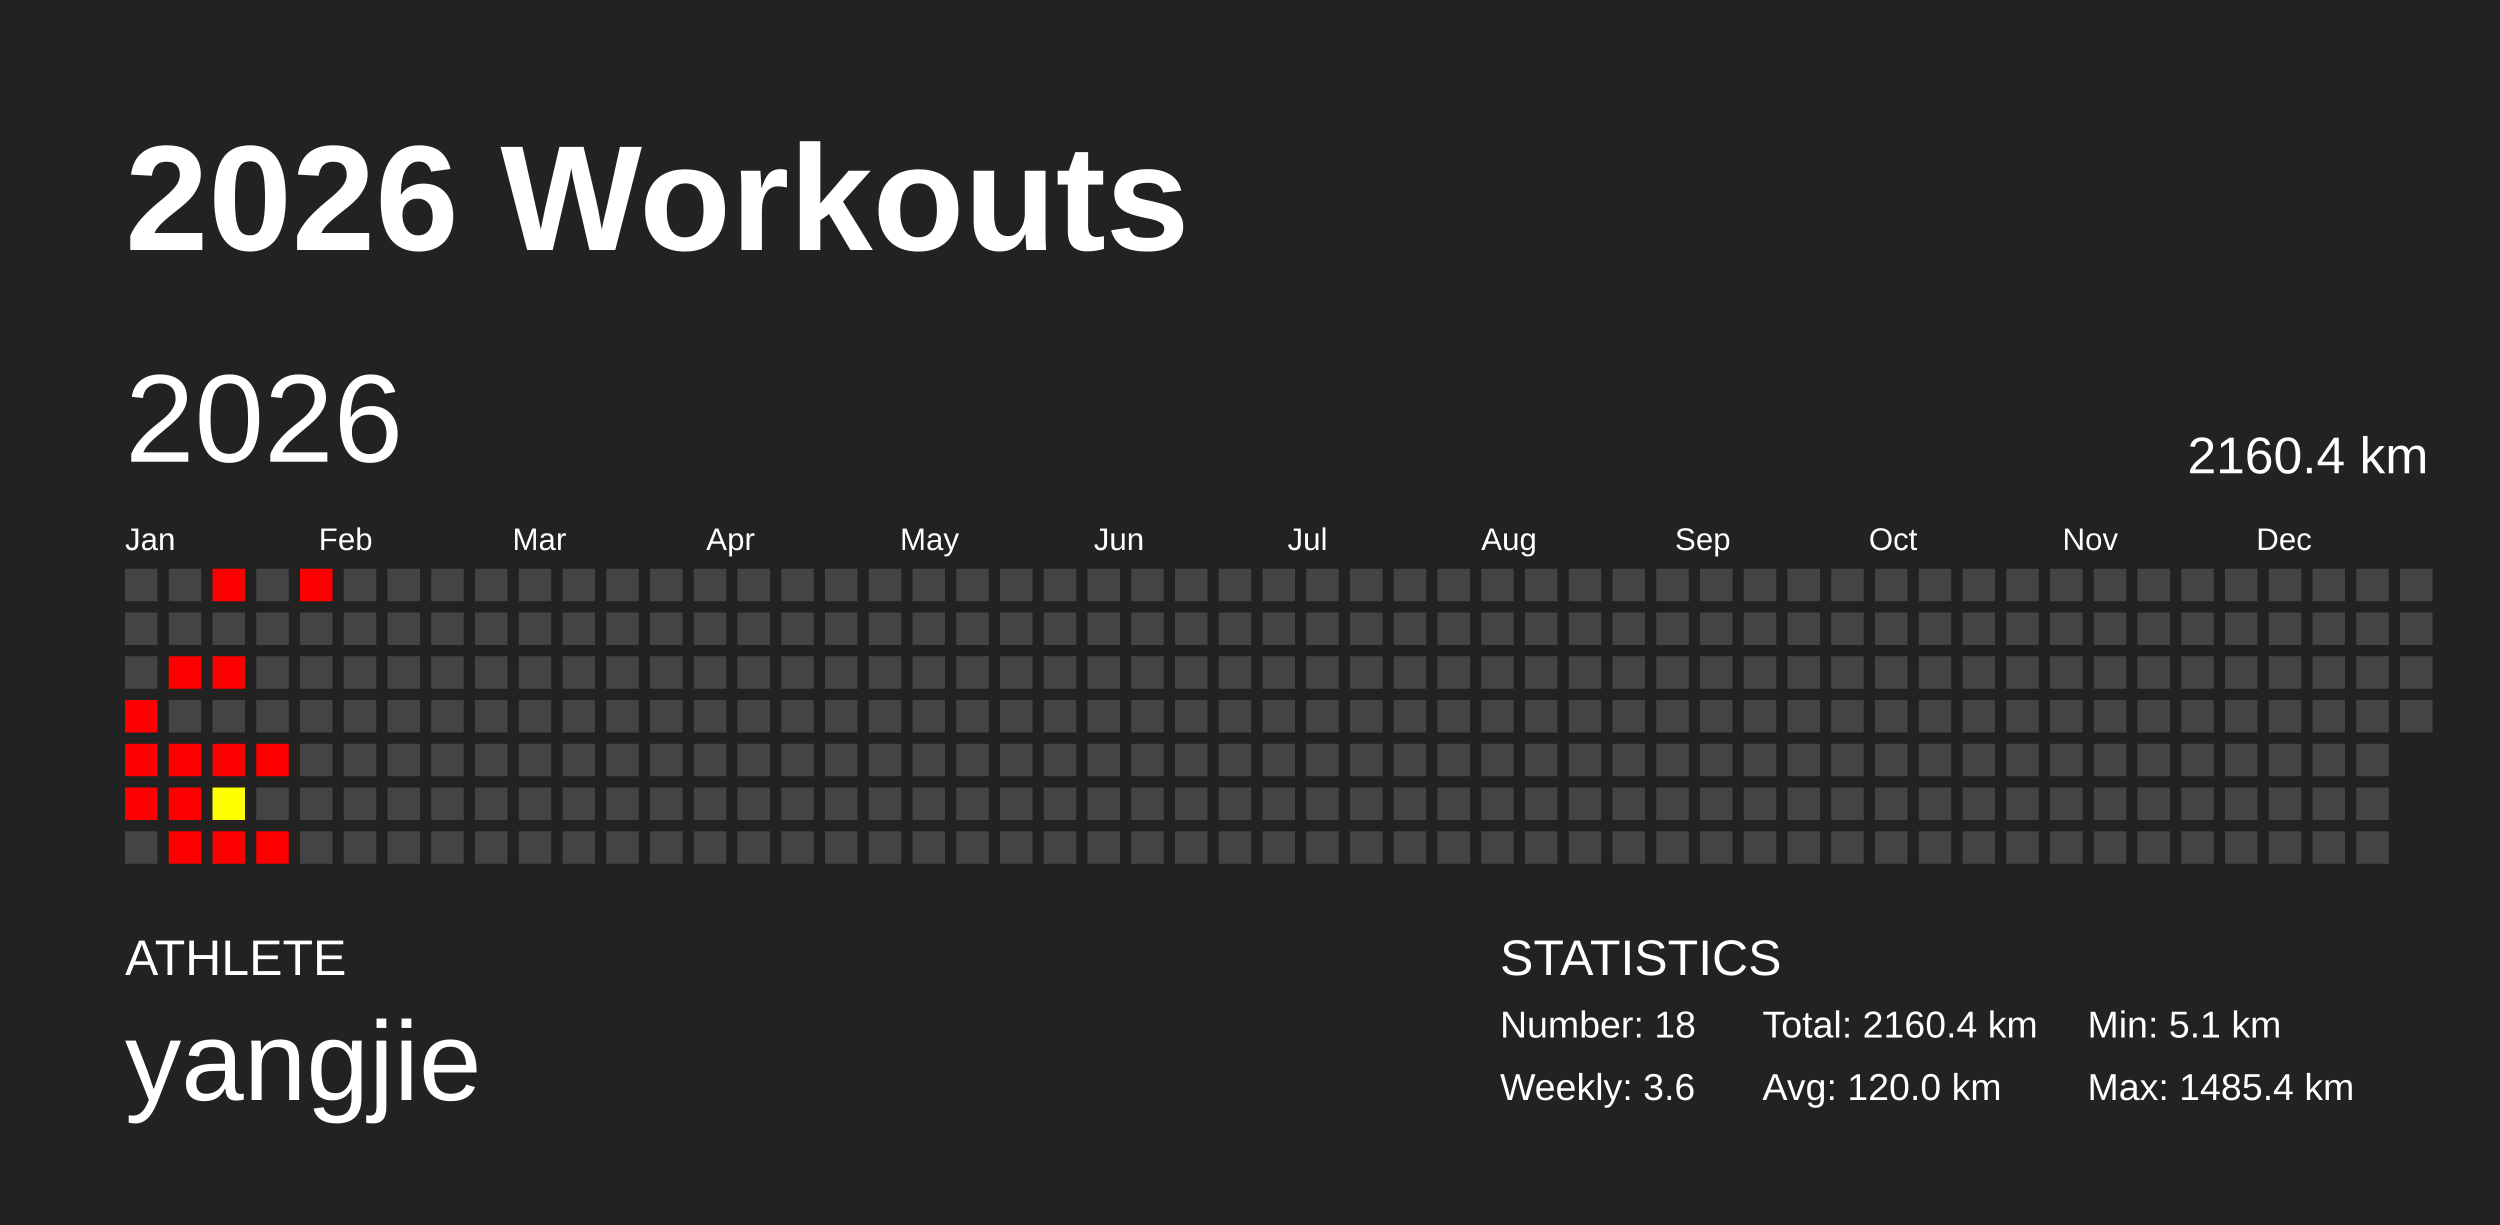
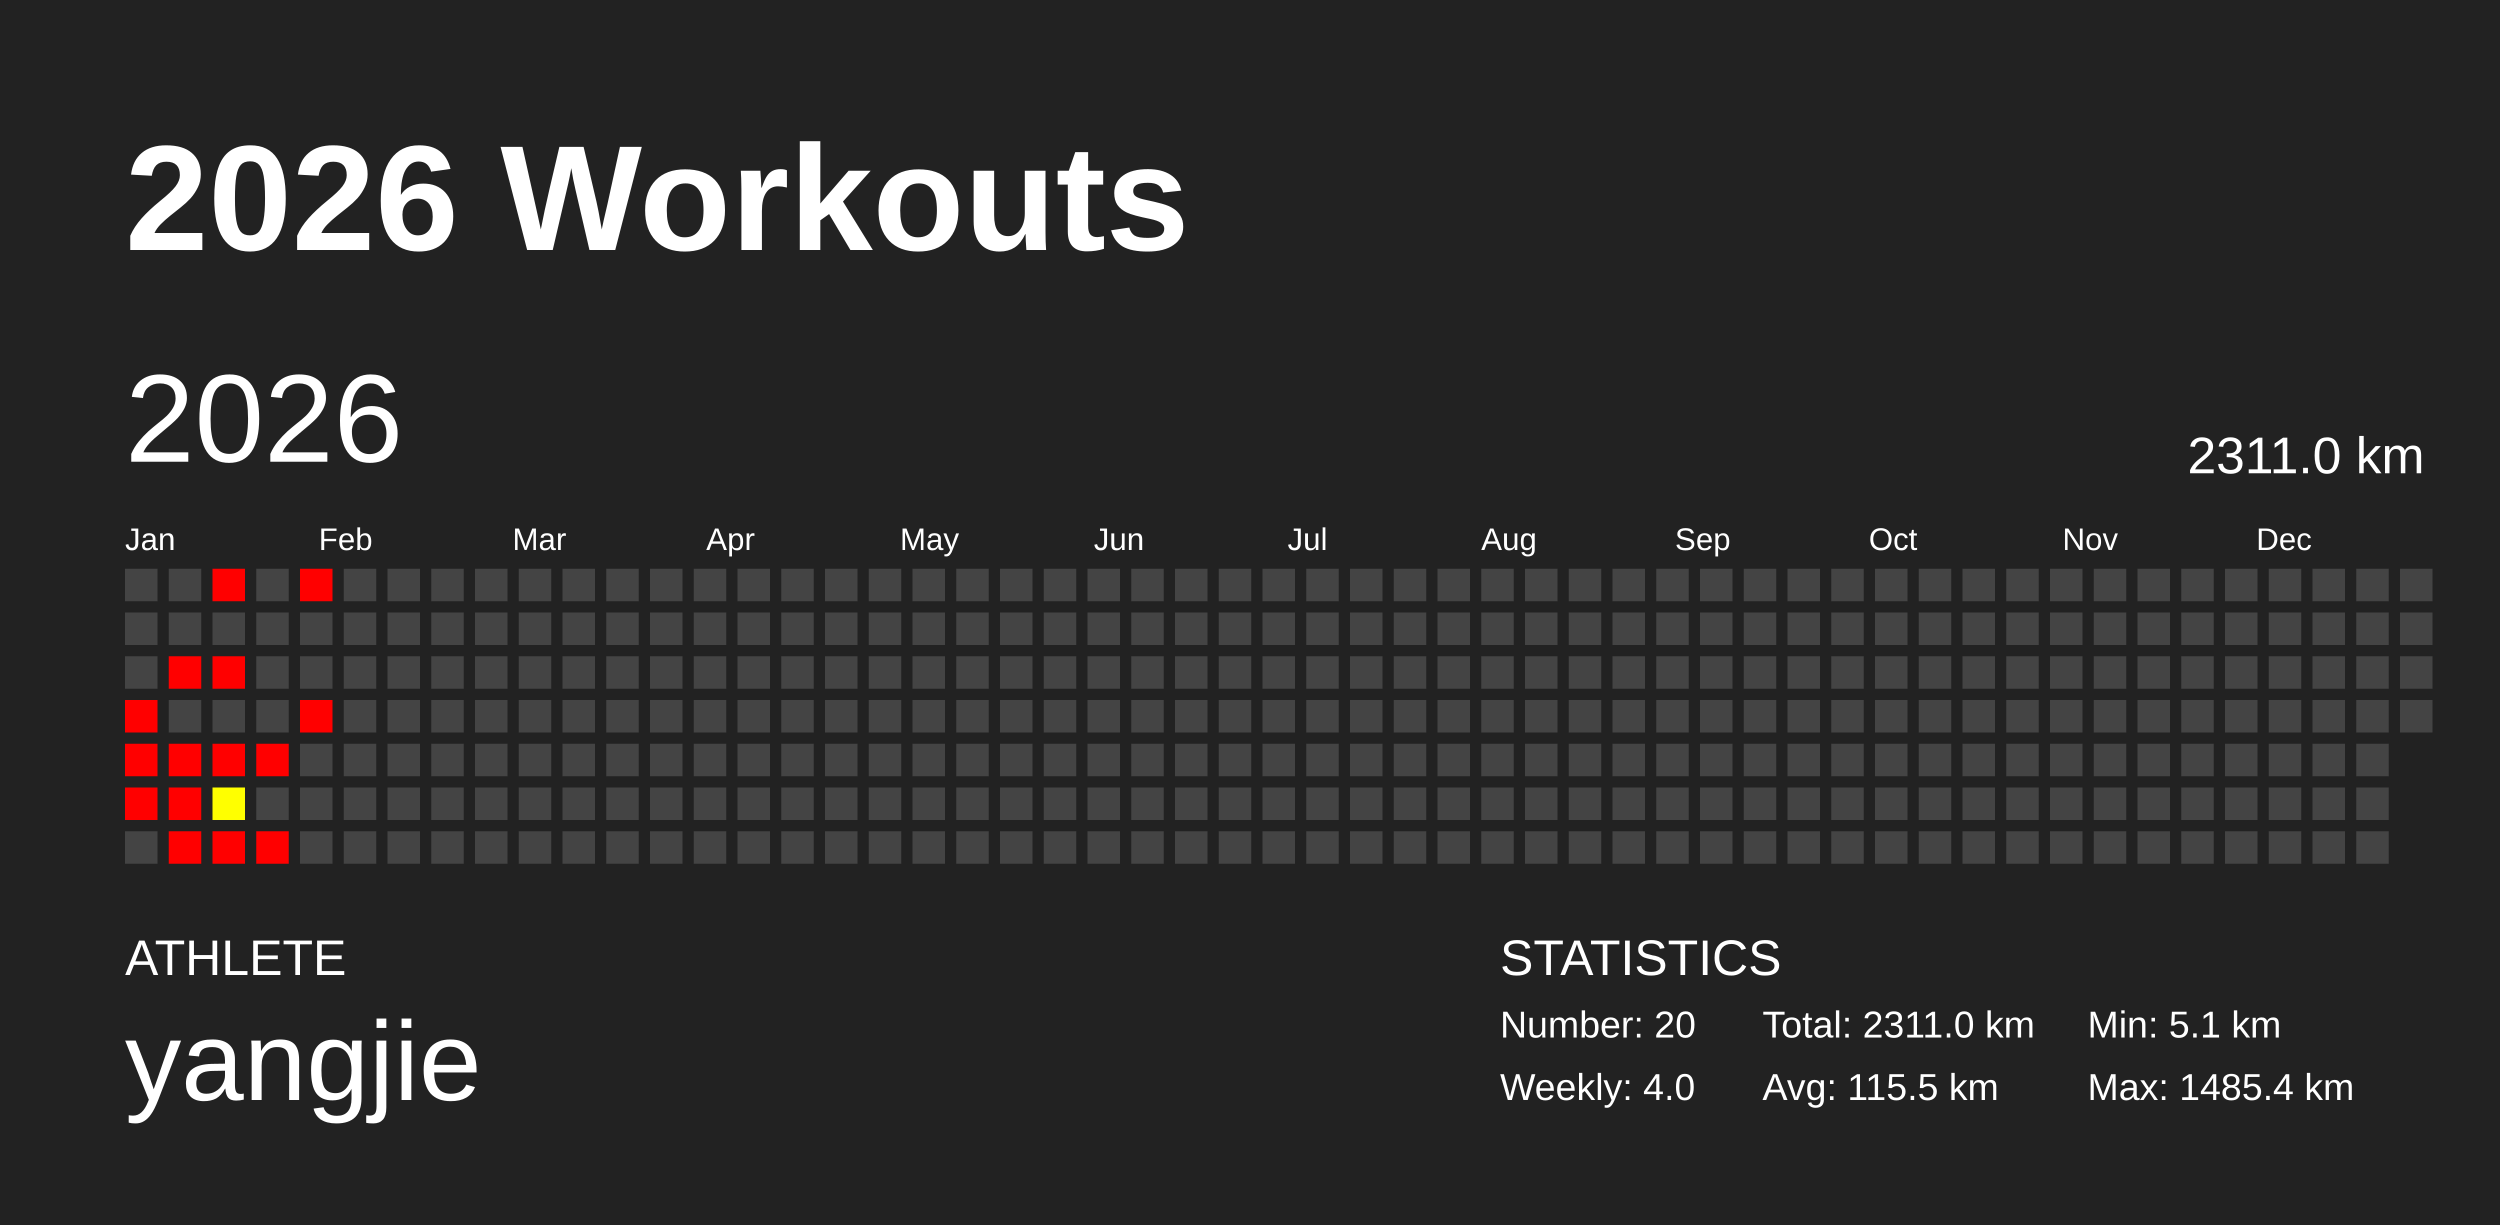
<svg xmlns="http://www.w3.org/2000/svg" baseProfile="full" height="98mm" version="1.1" viewBox="0,0,200,98" width="200mm">
  <defs />
  <rect fill="#222222" height="98" width="200" x="0" y="0" />
  <text fill="#FFFFFF" style="font-size:12px; font-family:Arial; font-weight:bold;" x="10" y="20">2026 Workouts</text>
  <text fill="#FFFFFF" style="font-size:4px; font-family:Arial" x="10" y="78">ATHLETE</text>
  <text fill="#FFFFFF" style="font-size:9px; font-family:Arial" x="10" y="88">yangjie</text>
  <text fill="#FFFFFF" style="font-size:4px; font-family:Arial" x="120" y="78">STATISTICS</text>
-   <text fill="#FFFFFF" style="font-size:3px; font-family:Arial" x="120" y="83">Number: 18</text>
-   <text fill="#FFFFFF" style="font-size:3px; font-family:Arial" x="120" y="88">Weekly: 3.6</text>
-   <text fill="#FFFFFF" style="font-size:3px; font-family:Arial" x="141" y="83">Total: 2160.4 km</text>
-   <text fill="#FFFFFF" style="font-size:3px; font-family:Arial" x="141" y="88">Avg: 120.0 km</text>
+   <text fill="#FFFFFF" style="font-size:3px; font-family:Arial" x="120" y="83">Number: 20</text>
+   <text fill="#FFFFFF" style="font-size:3px; font-family:Arial" x="120" y="88">Weekly: 4.0</text>
+   <text fill="#FFFFFF" style="font-size:3px; font-family:Arial" x="141" y="83">Total: 2311.0 km</text>
+   <text fill="#FFFFFF" style="font-size:3px; font-family:Arial" x="141" y="88">Avg: 115.5 km</text>
  <text fill="#FFFFFF" style="font-size:3px; font-family:Arial" x="167" y="83">Min: 5.1 km</text>
  <text fill="#FFFFFF" style="font-size:3px; font-family:Arial" x="167" y="88">Max: 1485.4 km</text>
  <text dominant-baseline="hanging" fill="#FFFFFF" style="font-size:10.0px; font-family:Arial;" x="10" y="30">2026</text>
-   <text dominant-baseline="hanging" fill="#FFFFFF" style="font-size:4.125px; font-family:Arial;" x="175" y="35">2160.4 km</text>
+   <text dominant-baseline="hanging" fill="#FFFFFF" style="font-size:4.125px; font-family:Arial;" x="175" y="35">2311.0 km</text>
  <text fill="#FFFFFF" style="font-size:2.5px; font-family:Arial" x="10.0" y="44">Jan</text>
  <text fill="#FFFFFF" style="font-size:2.5px; font-family:Arial" x="25.5" y="44">Feb</text>
  <text fill="#FFFFFF" style="font-size:2.5px; font-family:Arial" x="41.0" y="44">Mar</text>
  <text fill="#FFFFFF" style="font-size:2.5px; font-family:Arial" x="56.5" y="44">Apr</text>
  <text fill="#FFFFFF" style="font-size:2.5px; font-family:Arial" x="72.0" y="44">May</text>
  <text fill="#FFFFFF" style="font-size:2.5px; font-family:Arial" x="87.5" y="44">Jun</text>
  <text fill="#FFFFFF" style="font-size:2.5px; font-family:Arial" x="103.0" y="44">Jul</text>
  <text fill="#FFFFFF" style="font-size:2.5px; font-family:Arial" x="118.5" y="44">Aug</text>
  <text fill="#FFFFFF" style="font-size:2.5px; font-family:Arial" x="134.0" y="44">Sep</text>
  <text fill="#FFFFFF" style="font-size:2.5px; font-family:Arial" x="149.5" y="44">Oct</text>
  <text fill="#FFFFFF" style="font-size:2.5px; font-family:Arial" x="165.0" y="44">Nov</text>
  <text fill="#FFFFFF" style="font-size:2.5px; font-family:Arial" x="180.5" y="44">Dec</text>
  <rect fill="#444444" height="2.6" width="2.6" x="10.0" y="45.5" />
  <rect fill="#444444" height="2.6" width="2.6" x="10.0" y="49.0" />
  <rect fill="#444444" height="2.6" width="2.6" x="10.0" y="52.5" />
  <rect fill="red" height="2.6" width="2.6" x="10.0" y="56.0" />
  <rect fill="red" height="2.6" width="2.6" x="10.0" y="59.5" />
  <rect fill="red" height="2.6" width="2.6" x="10.0" y="63.0" />
  <rect fill="#444444" height="2.6" width="2.6" x="10.0" y="66.5" />
  <rect fill="#444444" height="2.6" width="2.6" x="13.5" y="45.5" />
  <rect fill="#444444" height="2.6" width="2.6" x="13.5" y="49.0" />
  <rect fill="red" height="2.6" width="2.6" x="13.5" y="52.5" />
  <rect fill="#444444" height="2.6" width="2.6" x="13.5" y="56.0" />
  <rect fill="red" height="2.6" width="2.6" x="13.5" y="59.5" />
  <rect fill="red" height="2.6" width="2.6" x="13.5" y="63.0" />
  <rect fill="red" height="2.6" width="2.6" x="13.5" y="66.5" />
  <rect fill="red" height="2.6" width="2.6" x="17.0" y="45.5" />
  <rect fill="#444444" height="2.6" width="2.6" x="17.0" y="49.0" />
  <rect fill="red" height="2.6" width="2.6" x="17.0" y="52.5" />
  <rect fill="#444444" height="2.6" width="2.6" x="17.0" y="56.0" />
  <rect fill="red" height="2.6" width="2.6" x="17.0" y="59.5" />
  <rect fill="#ffff00" height="2.6" width="2.6" x="17.0" y="63.0" />
  <rect fill="red" height="2.6" width="2.6" x="17.0" y="66.5" />
  <rect fill="#444444" height="2.6" width="2.6" x="20.5" y="45.5" />
  <rect fill="#444444" height="2.6" width="2.6" x="20.5" y="49.0" />
  <rect fill="#444444" height="2.6" width="2.6" x="20.5" y="52.5" />
  <rect fill="#444444" height="2.6" width="2.6" x="20.5" y="56.0" />
  <rect fill="red" height="2.6" width="2.6" x="20.5" y="59.5" />
  <rect fill="#444444" height="2.6" width="2.6" x="20.5" y="63.0" />
  <rect fill="red" height="2.6" width="2.6" x="20.5" y="66.5" />
  <rect fill="red" height="2.6" width="2.6" x="24.0" y="45.5" />
  <rect fill="#444444" height="2.6" width="2.6" x="24.0" y="49.0" />
  <rect fill="#444444" height="2.6" width="2.6" x="24.0" y="52.5" />
-   <rect fill="#444444" height="2.6" width="2.6" x="24.0" y="56.0" />
+   <rect fill="red" height="2.6" width="2.6" x="24.0" y="56.0" />
  <rect fill="#444444" height="2.6" width="2.6" x="24.0" y="59.5" />
  <rect fill="#444444" height="2.6" width="2.6" x="24.0" y="63.0" />
  <rect fill="#444444" height="2.6" width="2.6" x="24.0" y="66.5" />
  <rect fill="#444444" height="2.6" width="2.6" x="27.5" y="45.5" />
  <rect fill="#444444" height="2.6" width="2.6" x="27.5" y="49.0" />
  <rect fill="#444444" height="2.6" width="2.6" x="27.5" y="52.5" />
  <rect fill="#444444" height="2.6" width="2.6" x="27.5" y="56.0" />
  <rect fill="#444444" height="2.6" width="2.6" x="27.5" y="59.5" />
  <rect fill="#444444" height="2.6" width="2.6" x="27.5" y="63.0" />
  <rect fill="#444444" height="2.6" width="2.6" x="27.5" y="66.5" />
  <rect fill="#444444" height="2.6" width="2.6" x="31.0" y="45.5" />
  <rect fill="#444444" height="2.6" width="2.6" x="31.0" y="49.0" />
  <rect fill="#444444" height="2.6" width="2.6" x="31.0" y="52.5" />
  <rect fill="#444444" height="2.6" width="2.6" x="31.0" y="56.0" />
  <rect fill="#444444" height="2.6" width="2.6" x="31.0" y="59.5" />
  <rect fill="#444444" height="2.6" width="2.6" x="31.0" y="63.0" />
  <rect fill="#444444" height="2.6" width="2.6" x="31.0" y="66.5" />
  <rect fill="#444444" height="2.6" width="2.6" x="34.5" y="45.5" />
  <rect fill="#444444" height="2.6" width="2.6" x="34.5" y="49.0" />
  <rect fill="#444444" height="2.6" width="2.6" x="34.5" y="52.5" />
  <rect fill="#444444" height="2.6" width="2.6" x="34.5" y="56.0" />
  <rect fill="#444444" height="2.6" width="2.6" x="34.5" y="59.5" />
  <rect fill="#444444" height="2.6" width="2.6" x="34.5" y="63.0" />
  <rect fill="#444444" height="2.6" width="2.6" x="34.5" y="66.5" />
  <rect fill="#444444" height="2.6" width="2.6" x="38.0" y="45.5" />
  <rect fill="#444444" height="2.6" width="2.6" x="38.0" y="49.0" />
  <rect fill="#444444" height="2.6" width="2.6" x="38.0" y="52.5" />
  <rect fill="#444444" height="2.6" width="2.6" x="38.0" y="56.0" />
  <rect fill="#444444" height="2.6" width="2.6" x="38.0" y="59.5" />
  <rect fill="#444444" height="2.6" width="2.6" x="38.0" y="63.0" />
  <rect fill="#444444" height="2.6" width="2.6" x="38.0" y="66.5" />
  <rect fill="#444444" height="2.6" width="2.6" x="41.5" y="45.5" />
  <rect fill="#444444" height="2.6" width="2.6" x="41.5" y="49.0" />
  <rect fill="#444444" height="2.6" width="2.6" x="41.5" y="52.5" />
  <rect fill="#444444" height="2.6" width="2.6" x="41.5" y="56.0" />
  <rect fill="#444444" height="2.6" width="2.6" x="41.5" y="59.5" />
  <rect fill="#444444" height="2.6" width="2.6" x="41.5" y="63.0" />
  <rect fill="#444444" height="2.6" width="2.6" x="41.5" y="66.5" />
  <rect fill="#444444" height="2.6" width="2.6" x="45.0" y="45.5" />
  <rect fill="#444444" height="2.6" width="2.6" x="45.0" y="49.0" />
  <rect fill="#444444" height="2.6" width="2.6" x="45.0" y="52.5" />
  <rect fill="#444444" height="2.6" width="2.6" x="45.0" y="56.0" />
  <rect fill="#444444" height="2.6" width="2.6" x="45.0" y="59.5" />
  <rect fill="#444444" height="2.6" width="2.6" x="45.0" y="63.0" />
  <rect fill="#444444" height="2.6" width="2.6" x="45.0" y="66.5" />
  <rect fill="#444444" height="2.6" width="2.6" x="48.5" y="45.5" />
  <rect fill="#444444" height="2.6" width="2.6" x="48.5" y="49.0" />
  <rect fill="#444444" height="2.6" width="2.6" x="48.5" y="52.5" />
  <rect fill="#444444" height="2.6" width="2.6" x="48.5" y="56.0" />
  <rect fill="#444444" height="2.6" width="2.6" x="48.5" y="59.5" />
  <rect fill="#444444" height="2.6" width="2.6" x="48.5" y="63.0" />
  <rect fill="#444444" height="2.6" width="2.6" x="48.5" y="66.5" />
  <rect fill="#444444" height="2.6" width="2.6" x="52.0" y="45.5" />
  <rect fill="#444444" height="2.6" width="2.6" x="52.0" y="49.0" />
  <rect fill="#444444" height="2.6" width="2.6" x="52.0" y="52.5" />
  <rect fill="#444444" height="2.6" width="2.6" x="52.0" y="56.0" />
  <rect fill="#444444" height="2.6" width="2.6" x="52.0" y="59.5" />
  <rect fill="#444444" height="2.6" width="2.6" x="52.0" y="63.0" />
  <rect fill="#444444" height="2.6" width="2.6" x="52.0" y="66.5" />
  <rect fill="#444444" height="2.6" width="2.6" x="55.5" y="45.5" />
  <rect fill="#444444" height="2.6" width="2.6" x="55.5" y="49.0" />
  <rect fill="#444444" height="2.6" width="2.6" x="55.5" y="52.5" />
  <rect fill="#444444" height="2.6" width="2.6" x="55.5" y="56.0" />
  <rect fill="#444444" height="2.6" width="2.6" x="55.5" y="59.5" />
  <rect fill="#444444" height="2.6" width="2.6" x="55.5" y="63.0" />
  <rect fill="#444444" height="2.6" width="2.6" x="55.5" y="66.5" />
  <rect fill="#444444" height="2.6" width="2.6" x="59.0" y="45.5" />
  <rect fill="#444444" height="2.6" width="2.6" x="59.0" y="49.0" />
  <rect fill="#444444" height="2.6" width="2.6" x="59.0" y="52.5" />
  <rect fill="#444444" height="2.6" width="2.6" x="59.0" y="56.0" />
  <rect fill="#444444" height="2.6" width="2.6" x="59.0" y="59.5" />
  <rect fill="#444444" height="2.6" width="2.6" x="59.0" y="63.0" />
  <rect fill="#444444" height="2.6" width="2.6" x="59.0" y="66.5" />
  <rect fill="#444444" height="2.6" width="2.6" x="62.5" y="45.5" />
  <rect fill="#444444" height="2.6" width="2.6" x="62.5" y="49.0" />
  <rect fill="#444444" height="2.6" width="2.6" x="62.5" y="52.5" />
  <rect fill="#444444" height="2.6" width="2.6" x="62.5" y="56.0" />
  <rect fill="#444444" height="2.6" width="2.6" x="62.5" y="59.5" />
  <rect fill="#444444" height="2.6" width="2.6" x="62.5" y="63.0" />
  <rect fill="#444444" height="2.6" width="2.6" x="62.5" y="66.5" />
  <rect fill="#444444" height="2.6" width="2.6" x="66.0" y="45.5" />
  <rect fill="#444444" height="2.6" width="2.6" x="66.0" y="49.0" />
  <rect fill="#444444" height="2.6" width="2.6" x="66.0" y="52.5" />
  <rect fill="#444444" height="2.6" width="2.6" x="66.0" y="56.0" />
  <rect fill="#444444" height="2.6" width="2.6" x="66.0" y="59.5" />
  <rect fill="#444444" height="2.6" width="2.6" x="66.0" y="63.0" />
  <rect fill="#444444" height="2.6" width="2.6" x="66.0" y="66.5" />
  <rect fill="#444444" height="2.6" width="2.6" x="69.5" y="45.5" />
  <rect fill="#444444" height="2.6" width="2.6" x="69.5" y="49.0" />
  <rect fill="#444444" height="2.6" width="2.6" x="69.5" y="52.5" />
  <rect fill="#444444" height="2.6" width="2.6" x="69.5" y="56.0" />
  <rect fill="#444444" height="2.6" width="2.6" x="69.5" y="59.5" />
  <rect fill="#444444" height="2.6" width="2.6" x="69.5" y="63.0" />
  <rect fill="#444444" height="2.6" width="2.6" x="69.5" y="66.5" />
  <rect fill="#444444" height="2.6" width="2.6" x="73.0" y="45.5" />
  <rect fill="#444444" height="2.6" width="2.6" x="73.0" y="49.0" />
  <rect fill="#444444" height="2.6" width="2.6" x="73.0" y="52.5" />
  <rect fill="#444444" height="2.6" width="2.6" x="73.0" y="56.0" />
  <rect fill="#444444" height="2.6" width="2.6" x="73.0" y="59.5" />
  <rect fill="#444444" height="2.6" width="2.6" x="73.0" y="63.0" />
  <rect fill="#444444" height="2.6" width="2.6" x="73.0" y="66.5" />
  <rect fill="#444444" height="2.6" width="2.6" x="76.5" y="45.5" />
  <rect fill="#444444" height="2.6" width="2.6" x="76.5" y="49.0" />
  <rect fill="#444444" height="2.6" width="2.6" x="76.5" y="52.5" />
  <rect fill="#444444" height="2.6" width="2.6" x="76.5" y="56.0" />
  <rect fill="#444444" height="2.6" width="2.6" x="76.5" y="59.5" />
  <rect fill="#444444" height="2.6" width="2.6" x="76.5" y="63.0" />
  <rect fill="#444444" height="2.6" width="2.6" x="76.5" y="66.5" />
  <rect fill="#444444" height="2.6" width="2.6" x="80.0" y="45.5" />
  <rect fill="#444444" height="2.6" width="2.6" x="80.0" y="49.0" />
  <rect fill="#444444" height="2.6" width="2.6" x="80.0" y="52.5" />
  <rect fill="#444444" height="2.6" width="2.6" x="80.0" y="56.0" />
  <rect fill="#444444" height="2.6" width="2.6" x="80.0" y="59.5" />
  <rect fill="#444444" height="2.6" width="2.6" x="80.0" y="63.0" />
  <rect fill="#444444" height="2.6" width="2.6" x="80.0" y="66.5" />
  <rect fill="#444444" height="2.6" width="2.6" x="83.5" y="45.5" />
  <rect fill="#444444" height="2.6" width="2.6" x="83.5" y="49.0" />
  <rect fill="#444444" height="2.6" width="2.6" x="83.5" y="52.5" />
  <rect fill="#444444" height="2.6" width="2.6" x="83.5" y="56.0" />
  <rect fill="#444444" height="2.6" width="2.6" x="83.5" y="59.5" />
  <rect fill="#444444" height="2.6" width="2.6" x="83.5" y="63.0" />
  <rect fill="#444444" height="2.6" width="2.6" x="83.5" y="66.5" />
  <rect fill="#444444" height="2.6" width="2.6" x="87.0" y="45.5" />
  <rect fill="#444444" height="2.6" width="2.6" x="87.0" y="49.0" />
  <rect fill="#444444" height="2.6" width="2.6" x="87.0" y="52.5" />
  <rect fill="#444444" height="2.6" width="2.6" x="87.0" y="56.0" />
  <rect fill="#444444" height="2.6" width="2.6" x="87.0" y="59.5" />
  <rect fill="#444444" height="2.6" width="2.6" x="87.0" y="63.0" />
  <rect fill="#444444" height="2.6" width="2.6" x="87.0" y="66.5" />
  <rect fill="#444444" height="2.6" width="2.6" x="90.5" y="45.5" />
  <rect fill="#444444" height="2.6" width="2.6" x="90.5" y="49.0" />
  <rect fill="#444444" height="2.6" width="2.6" x="90.5" y="52.5" />
  <rect fill="#444444" height="2.6" width="2.6" x="90.5" y="56.0" />
  <rect fill="#444444" height="2.6" width="2.6" x="90.5" y="59.5" />
  <rect fill="#444444" height="2.6" width="2.6" x="90.5" y="63.0" />
  <rect fill="#444444" height="2.6" width="2.6" x="90.5" y="66.5" />
  <rect fill="#444444" height="2.6" width="2.6" x="94.0" y="45.5" />
  <rect fill="#444444" height="2.6" width="2.6" x="94.0" y="49.0" />
  <rect fill="#444444" height="2.6" width="2.6" x="94.0" y="52.5" />
  <rect fill="#444444" height="2.6" width="2.6" x="94.0" y="56.0" />
  <rect fill="#444444" height="2.6" width="2.6" x="94.0" y="59.5" />
  <rect fill="#444444" height="2.6" width="2.6" x="94.0" y="63.0" />
  <rect fill="#444444" height="2.6" width="2.6" x="94.0" y="66.5" />
  <rect fill="#444444" height="2.6" width="2.6" x="97.5" y="45.5" />
  <rect fill="#444444" height="2.6" width="2.6" x="97.5" y="49.0" />
  <rect fill="#444444" height="2.6" width="2.6" x="97.5" y="52.5" />
  <rect fill="#444444" height="2.6" width="2.6" x="97.5" y="56.0" />
  <rect fill="#444444" height="2.6" width="2.6" x="97.5" y="59.5" />
  <rect fill="#444444" height="2.6" width="2.6" x="97.5" y="63.0" />
  <rect fill="#444444" height="2.6" width="2.6" x="97.5" y="66.5" />
  <rect fill="#444444" height="2.6" width="2.6" x="101.0" y="45.5" />
  <rect fill="#444444" height="2.6" width="2.6" x="101.0" y="49.0" />
  <rect fill="#444444" height="2.6" width="2.6" x="101.0" y="52.5" />
  <rect fill="#444444" height="2.6" width="2.6" x="101.0" y="56.0" />
  <rect fill="#444444" height="2.6" width="2.6" x="101.0" y="59.5" />
  <rect fill="#444444" height="2.6" width="2.6" x="101.0" y="63.0" />
  <rect fill="#444444" height="2.6" width="2.6" x="101.0" y="66.5" />
  <rect fill="#444444" height="2.6" width="2.6" x="104.5" y="45.5" />
  <rect fill="#444444" height="2.6" width="2.6" x="104.5" y="49.0" />
  <rect fill="#444444" height="2.6" width="2.6" x="104.5" y="52.5" />
  <rect fill="#444444" height="2.6" width="2.6" x="104.5" y="56.0" />
  <rect fill="#444444" height="2.6" width="2.6" x="104.5" y="59.5" />
  <rect fill="#444444" height="2.6" width="2.6" x="104.5" y="63.0" />
  <rect fill="#444444" height="2.6" width="2.6" x="104.5" y="66.5" />
  <rect fill="#444444" height="2.6" width="2.6" x="108.0" y="45.5" />
  <rect fill="#444444" height="2.6" width="2.6" x="108.0" y="49.0" />
  <rect fill="#444444" height="2.6" width="2.6" x="108.0" y="52.5" />
  <rect fill="#444444" height="2.6" width="2.6" x="108.0" y="56.0" />
  <rect fill="#444444" height="2.6" width="2.6" x="108.0" y="59.5" />
  <rect fill="#444444" height="2.6" width="2.6" x="108.0" y="63.0" />
  <rect fill="#444444" height="2.6" width="2.6" x="108.0" y="66.5" />
  <rect fill="#444444" height="2.6" width="2.6" x="111.5" y="45.5" />
  <rect fill="#444444" height="2.6" width="2.6" x="111.5" y="49.0" />
  <rect fill="#444444" height="2.6" width="2.6" x="111.5" y="52.5" />
  <rect fill="#444444" height="2.6" width="2.6" x="111.5" y="56.0" />
  <rect fill="#444444" height="2.6" width="2.6" x="111.5" y="59.5" />
  <rect fill="#444444" height="2.6" width="2.6" x="111.5" y="63.0" />
  <rect fill="#444444" height="2.6" width="2.6" x="111.5" y="66.5" />
  <rect fill="#444444" height="2.6" width="2.6" x="115.0" y="45.5" />
  <rect fill="#444444" height="2.6" width="2.6" x="115.0" y="49.0" />
  <rect fill="#444444" height="2.6" width="2.6" x="115.0" y="52.5" />
  <rect fill="#444444" height="2.6" width="2.6" x="115.0" y="56.0" />
  <rect fill="#444444" height="2.6" width="2.6" x="115.0" y="59.5" />
  <rect fill="#444444" height="2.6" width="2.6" x="115.0" y="63.0" />
  <rect fill="#444444" height="2.6" width="2.6" x="115.0" y="66.5" />
  <rect fill="#444444" height="2.6" width="2.6" x="118.5" y="45.5" />
  <rect fill="#444444" height="2.6" width="2.6" x="118.5" y="49.0" />
  <rect fill="#444444" height="2.6" width="2.6" x="118.5" y="52.5" />
  <rect fill="#444444" height="2.6" width="2.6" x="118.5" y="56.0" />
  <rect fill="#444444" height="2.6" width="2.6" x="118.5" y="59.5" />
  <rect fill="#444444" height="2.6" width="2.6" x="118.5" y="63.0" />
  <rect fill="#444444" height="2.6" width="2.6" x="118.5" y="66.5" />
  <rect fill="#444444" height="2.6" width="2.6" x="122.0" y="45.5" />
  <rect fill="#444444" height="2.6" width="2.6" x="122.0" y="49.0" />
  <rect fill="#444444" height="2.6" width="2.6" x="122.0" y="52.5" />
  <rect fill="#444444" height="2.6" width="2.6" x="122.0" y="56.0" />
  <rect fill="#444444" height="2.6" width="2.6" x="122.0" y="59.5" />
  <rect fill="#444444" height="2.6" width="2.6" x="122.0" y="63.0" />
  <rect fill="#444444" height="2.6" width="2.6" x="122.0" y="66.5" />
  <rect fill="#444444" height="2.6" width="2.6" x="125.5" y="45.5" />
  <rect fill="#444444" height="2.6" width="2.6" x="125.5" y="49.0" />
  <rect fill="#444444" height="2.6" width="2.6" x="125.5" y="52.5" />
  <rect fill="#444444" height="2.6" width="2.6" x="125.5" y="56.0" />
  <rect fill="#444444" height="2.6" width="2.6" x="125.5" y="59.5" />
  <rect fill="#444444" height="2.6" width="2.6" x="125.5" y="63.0" />
  <rect fill="#444444" height="2.6" width="2.6" x="125.5" y="66.5" />
  <rect fill="#444444" height="2.6" width="2.6" x="129.0" y="45.5" />
  <rect fill="#444444" height="2.6" width="2.6" x="129.0" y="49.0" />
  <rect fill="#444444" height="2.6" width="2.6" x="129.0" y="52.5" />
  <rect fill="#444444" height="2.6" width="2.6" x="129.0" y="56.0" />
  <rect fill="#444444" height="2.6" width="2.6" x="129.0" y="59.5" />
  <rect fill="#444444" height="2.6" width="2.6" x="129.0" y="63.0" />
  <rect fill="#444444" height="2.6" width="2.6" x="129.0" y="66.5" />
  <rect fill="#444444" height="2.6" width="2.6" x="132.5" y="45.5" />
  <rect fill="#444444" height="2.6" width="2.6" x="132.5" y="49.0" />
  <rect fill="#444444" height="2.6" width="2.6" x="132.5" y="52.5" />
  <rect fill="#444444" height="2.6" width="2.6" x="132.5" y="56.0" />
  <rect fill="#444444" height="2.6" width="2.6" x="132.5" y="59.5" />
  <rect fill="#444444" height="2.6" width="2.6" x="132.5" y="63.0" />
  <rect fill="#444444" height="2.6" width="2.6" x="132.5" y="66.5" />
  <rect fill="#444444" height="2.6" width="2.6" x="136.0" y="45.5" />
  <rect fill="#444444" height="2.6" width="2.6" x="136.0" y="49.0" />
  <rect fill="#444444" height="2.6" width="2.6" x="136.0" y="52.5" />
  <rect fill="#444444" height="2.6" width="2.6" x="136.0" y="56.0" />
  <rect fill="#444444" height="2.6" width="2.6" x="136.0" y="59.5" />
  <rect fill="#444444" height="2.6" width="2.6" x="136.0" y="63.0" />
  <rect fill="#444444" height="2.6" width="2.6" x="136.0" y="66.5" />
  <rect fill="#444444" height="2.6" width="2.6" x="139.5" y="45.5" />
  <rect fill="#444444" height="2.6" width="2.6" x="139.5" y="49.0" />
  <rect fill="#444444" height="2.6" width="2.6" x="139.5" y="52.5" />
  <rect fill="#444444" height="2.6" width="2.6" x="139.5" y="56.0" />
  <rect fill="#444444" height="2.6" width="2.6" x="139.5" y="59.5" />
  <rect fill="#444444" height="2.6" width="2.6" x="139.5" y="63.0" />
  <rect fill="#444444" height="2.6" width="2.6" x="139.5" y="66.5" />
  <rect fill="#444444" height="2.6" width="2.6" x="143.0" y="45.5" />
  <rect fill="#444444" height="2.6" width="2.6" x="143.0" y="49.0" />
  <rect fill="#444444" height="2.6" width="2.6" x="143.0" y="52.5" />
  <rect fill="#444444" height="2.6" width="2.6" x="143.0" y="56.0" />
  <rect fill="#444444" height="2.6" width="2.6" x="143.0" y="59.5" />
  <rect fill="#444444" height="2.6" width="2.6" x="143.0" y="63.0" />
  <rect fill="#444444" height="2.6" width="2.6" x="143.0" y="66.5" />
  <rect fill="#444444" height="2.6" width="2.6" x="146.5" y="45.5" />
  <rect fill="#444444" height="2.6" width="2.6" x="146.5" y="49.0" />
  <rect fill="#444444" height="2.6" width="2.6" x="146.5" y="52.5" />
  <rect fill="#444444" height="2.6" width="2.6" x="146.5" y="56.0" />
  <rect fill="#444444" height="2.6" width="2.6" x="146.5" y="59.5" />
  <rect fill="#444444" height="2.6" width="2.6" x="146.5" y="63.0" />
  <rect fill="#444444" height="2.6" width="2.6" x="146.5" y="66.5" />
  <rect fill="#444444" height="2.6" width="2.6" x="150.0" y="45.5" />
  <rect fill="#444444" height="2.6" width="2.6" x="150.0" y="49.0" />
  <rect fill="#444444" height="2.6" width="2.6" x="150.0" y="52.5" />
  <rect fill="#444444" height="2.6" width="2.6" x="150.0" y="56.0" />
  <rect fill="#444444" height="2.6" width="2.6" x="150.0" y="59.5" />
  <rect fill="#444444" height="2.6" width="2.6" x="150.0" y="63.0" />
  <rect fill="#444444" height="2.6" width="2.6" x="150.0" y="66.5" />
  <rect fill="#444444" height="2.6" width="2.6" x="153.5" y="45.5" />
  <rect fill="#444444" height="2.6" width="2.6" x="153.5" y="49.0" />
  <rect fill="#444444" height="2.6" width="2.6" x="153.5" y="52.5" />
  <rect fill="#444444" height="2.6" width="2.6" x="153.5" y="56.0" />
  <rect fill="#444444" height="2.6" width="2.6" x="153.5" y="59.5" />
  <rect fill="#444444" height="2.6" width="2.6" x="153.5" y="63.0" />
  <rect fill="#444444" height="2.6" width="2.6" x="153.5" y="66.5" />
  <rect fill="#444444" height="2.6" width="2.6" x="157.0" y="45.5" />
  <rect fill="#444444" height="2.6" width="2.6" x="157.0" y="49.0" />
  <rect fill="#444444" height="2.6" width="2.6" x="157.0" y="52.5" />
  <rect fill="#444444" height="2.6" width="2.6" x="157.0" y="56.0" />
  <rect fill="#444444" height="2.6" width="2.6" x="157.0" y="59.5" />
  <rect fill="#444444" height="2.6" width="2.6" x="157.0" y="63.0" />
  <rect fill="#444444" height="2.6" width="2.6" x="157.0" y="66.5" />
  <rect fill="#444444" height="2.6" width="2.6" x="160.5" y="45.5" />
  <rect fill="#444444" height="2.6" width="2.6" x="160.5" y="49.0" />
  <rect fill="#444444" height="2.6" width="2.6" x="160.5" y="52.5" />
  <rect fill="#444444" height="2.6" width="2.6" x="160.5" y="56.0" />
  <rect fill="#444444" height="2.6" width="2.6" x="160.5" y="59.5" />
  <rect fill="#444444" height="2.6" width="2.6" x="160.5" y="63.0" />
  <rect fill="#444444" height="2.6" width="2.6" x="160.5" y="66.5" />
  <rect fill="#444444" height="2.6" width="2.6" x="164.0" y="45.5" />
  <rect fill="#444444" height="2.6" width="2.6" x="164.0" y="49.0" />
  <rect fill="#444444" height="2.6" width="2.6" x="164.0" y="52.5" />
  <rect fill="#444444" height="2.6" width="2.6" x="164.0" y="56.0" />
  <rect fill="#444444" height="2.6" width="2.6" x="164.0" y="59.5" />
  <rect fill="#444444" height="2.6" width="2.6" x="164.0" y="63.0" />
  <rect fill="#444444" height="2.6" width="2.6" x="164.0" y="66.5" />
  <rect fill="#444444" height="2.6" width="2.6" x="167.5" y="45.5" />
  <rect fill="#444444" height="2.6" width="2.6" x="167.5" y="49.0" />
  <rect fill="#444444" height="2.6" width="2.6" x="167.5" y="52.5" />
  <rect fill="#444444" height="2.6" width="2.6" x="167.5" y="56.0" />
  <rect fill="#444444" height="2.6" width="2.6" x="167.5" y="59.5" />
  <rect fill="#444444" height="2.6" width="2.6" x="167.5" y="63.0" />
  <rect fill="#444444" height="2.6" width="2.6" x="167.5" y="66.5" />
  <rect fill="#444444" height="2.6" width="2.6" x="171.0" y="45.5" />
  <rect fill="#444444" height="2.6" width="2.6" x="171.0" y="49.0" />
  <rect fill="#444444" height="2.6" width="2.6" x="171.0" y="52.5" />
  <rect fill="#444444" height="2.6" width="2.6" x="171.0" y="56.0" />
  <rect fill="#444444" height="2.6" width="2.6" x="171.0" y="59.5" />
  <rect fill="#444444" height="2.6" width="2.6" x="171.0" y="63.0" />
  <rect fill="#444444" height="2.6" width="2.6" x="171.0" y="66.5" />
  <rect fill="#444444" height="2.6" width="2.6" x="174.5" y="45.5" />
  <rect fill="#444444" height="2.6" width="2.6" x="174.5" y="49.0" />
  <rect fill="#444444" height="2.6" width="2.6" x="174.5" y="52.5" />
  <rect fill="#444444" height="2.6" width="2.6" x="174.5" y="56.0" />
  <rect fill="#444444" height="2.6" width="2.6" x="174.5" y="59.5" />
  <rect fill="#444444" height="2.6" width="2.6" x="174.5" y="63.0" />
  <rect fill="#444444" height="2.6" width="2.6" x="174.5" y="66.5" />
  <rect fill="#444444" height="2.6" width="2.6" x="178.0" y="45.5" />
  <rect fill="#444444" height="2.6" width="2.6" x="178.0" y="49.0" />
  <rect fill="#444444" height="2.6" width="2.6" x="178.0" y="52.5" />
  <rect fill="#444444" height="2.6" width="2.6" x="178.0" y="56.0" />
  <rect fill="#444444" height="2.6" width="2.6" x="178.0" y="59.5" />
  <rect fill="#444444" height="2.6" width="2.6" x="178.0" y="63.0" />
  <rect fill="#444444" height="2.6" width="2.6" x="178.0" y="66.5" />
  <rect fill="#444444" height="2.6" width="2.6" x="181.5" y="45.5" />
  <rect fill="#444444" height="2.6" width="2.6" x="181.5" y="49.0" />
  <rect fill="#444444" height="2.6" width="2.6" x="181.5" y="52.5" />
  <rect fill="#444444" height="2.6" width="2.6" x="181.5" y="56.0" />
  <rect fill="#444444" height="2.6" width="2.6" x="181.5" y="59.5" />
  <rect fill="#444444" height="2.6" width="2.6" x="181.5" y="63.0" />
  <rect fill="#444444" height="2.6" width="2.6" x="181.5" y="66.5" />
  <rect fill="#444444" height="2.6" width="2.6" x="185.0" y="45.5" />
  <rect fill="#444444" height="2.6" width="2.6" x="185.0" y="49.0" />
  <rect fill="#444444" height="2.6" width="2.6" x="185.0" y="52.5" />
  <rect fill="#444444" height="2.6" width="2.6" x="185.0" y="56.0" />
  <rect fill="#444444" height="2.6" width="2.6" x="185.0" y="59.5" />
  <rect fill="#444444" height="2.6" width="2.6" x="185.0" y="63.0" />
  <rect fill="#444444" height="2.6" width="2.6" x="185.0" y="66.5" />
  <rect fill="#444444" height="2.6" width="2.6" x="188.5" y="45.5" />
  <rect fill="#444444" height="2.6" width="2.6" x="188.5" y="49.0" />
  <rect fill="#444444" height="2.6" width="2.6" x="188.5" y="52.5" />
  <rect fill="#444444" height="2.6" width="2.6" x="188.5" y="56.0" />
  <rect fill="#444444" height="2.6" width="2.6" x="188.5" y="59.5" />
  <rect fill="#444444" height="2.6" width="2.6" x="188.5" y="63.0" />
  <rect fill="#444444" height="2.6" width="2.6" x="188.5" y="66.5" />
  <rect fill="#444444" height="2.6" width="2.6" x="192.0" y="45.5" />
  <rect fill="#444444" height="2.6" width="2.6" x="192.0" y="49.0" />
  <rect fill="#444444" height="2.6" width="2.6" x="192.0" y="52.5" />
  <rect fill="#444444" height="2.6" width="2.6" x="192.0" y="56.0" />
</svg>
